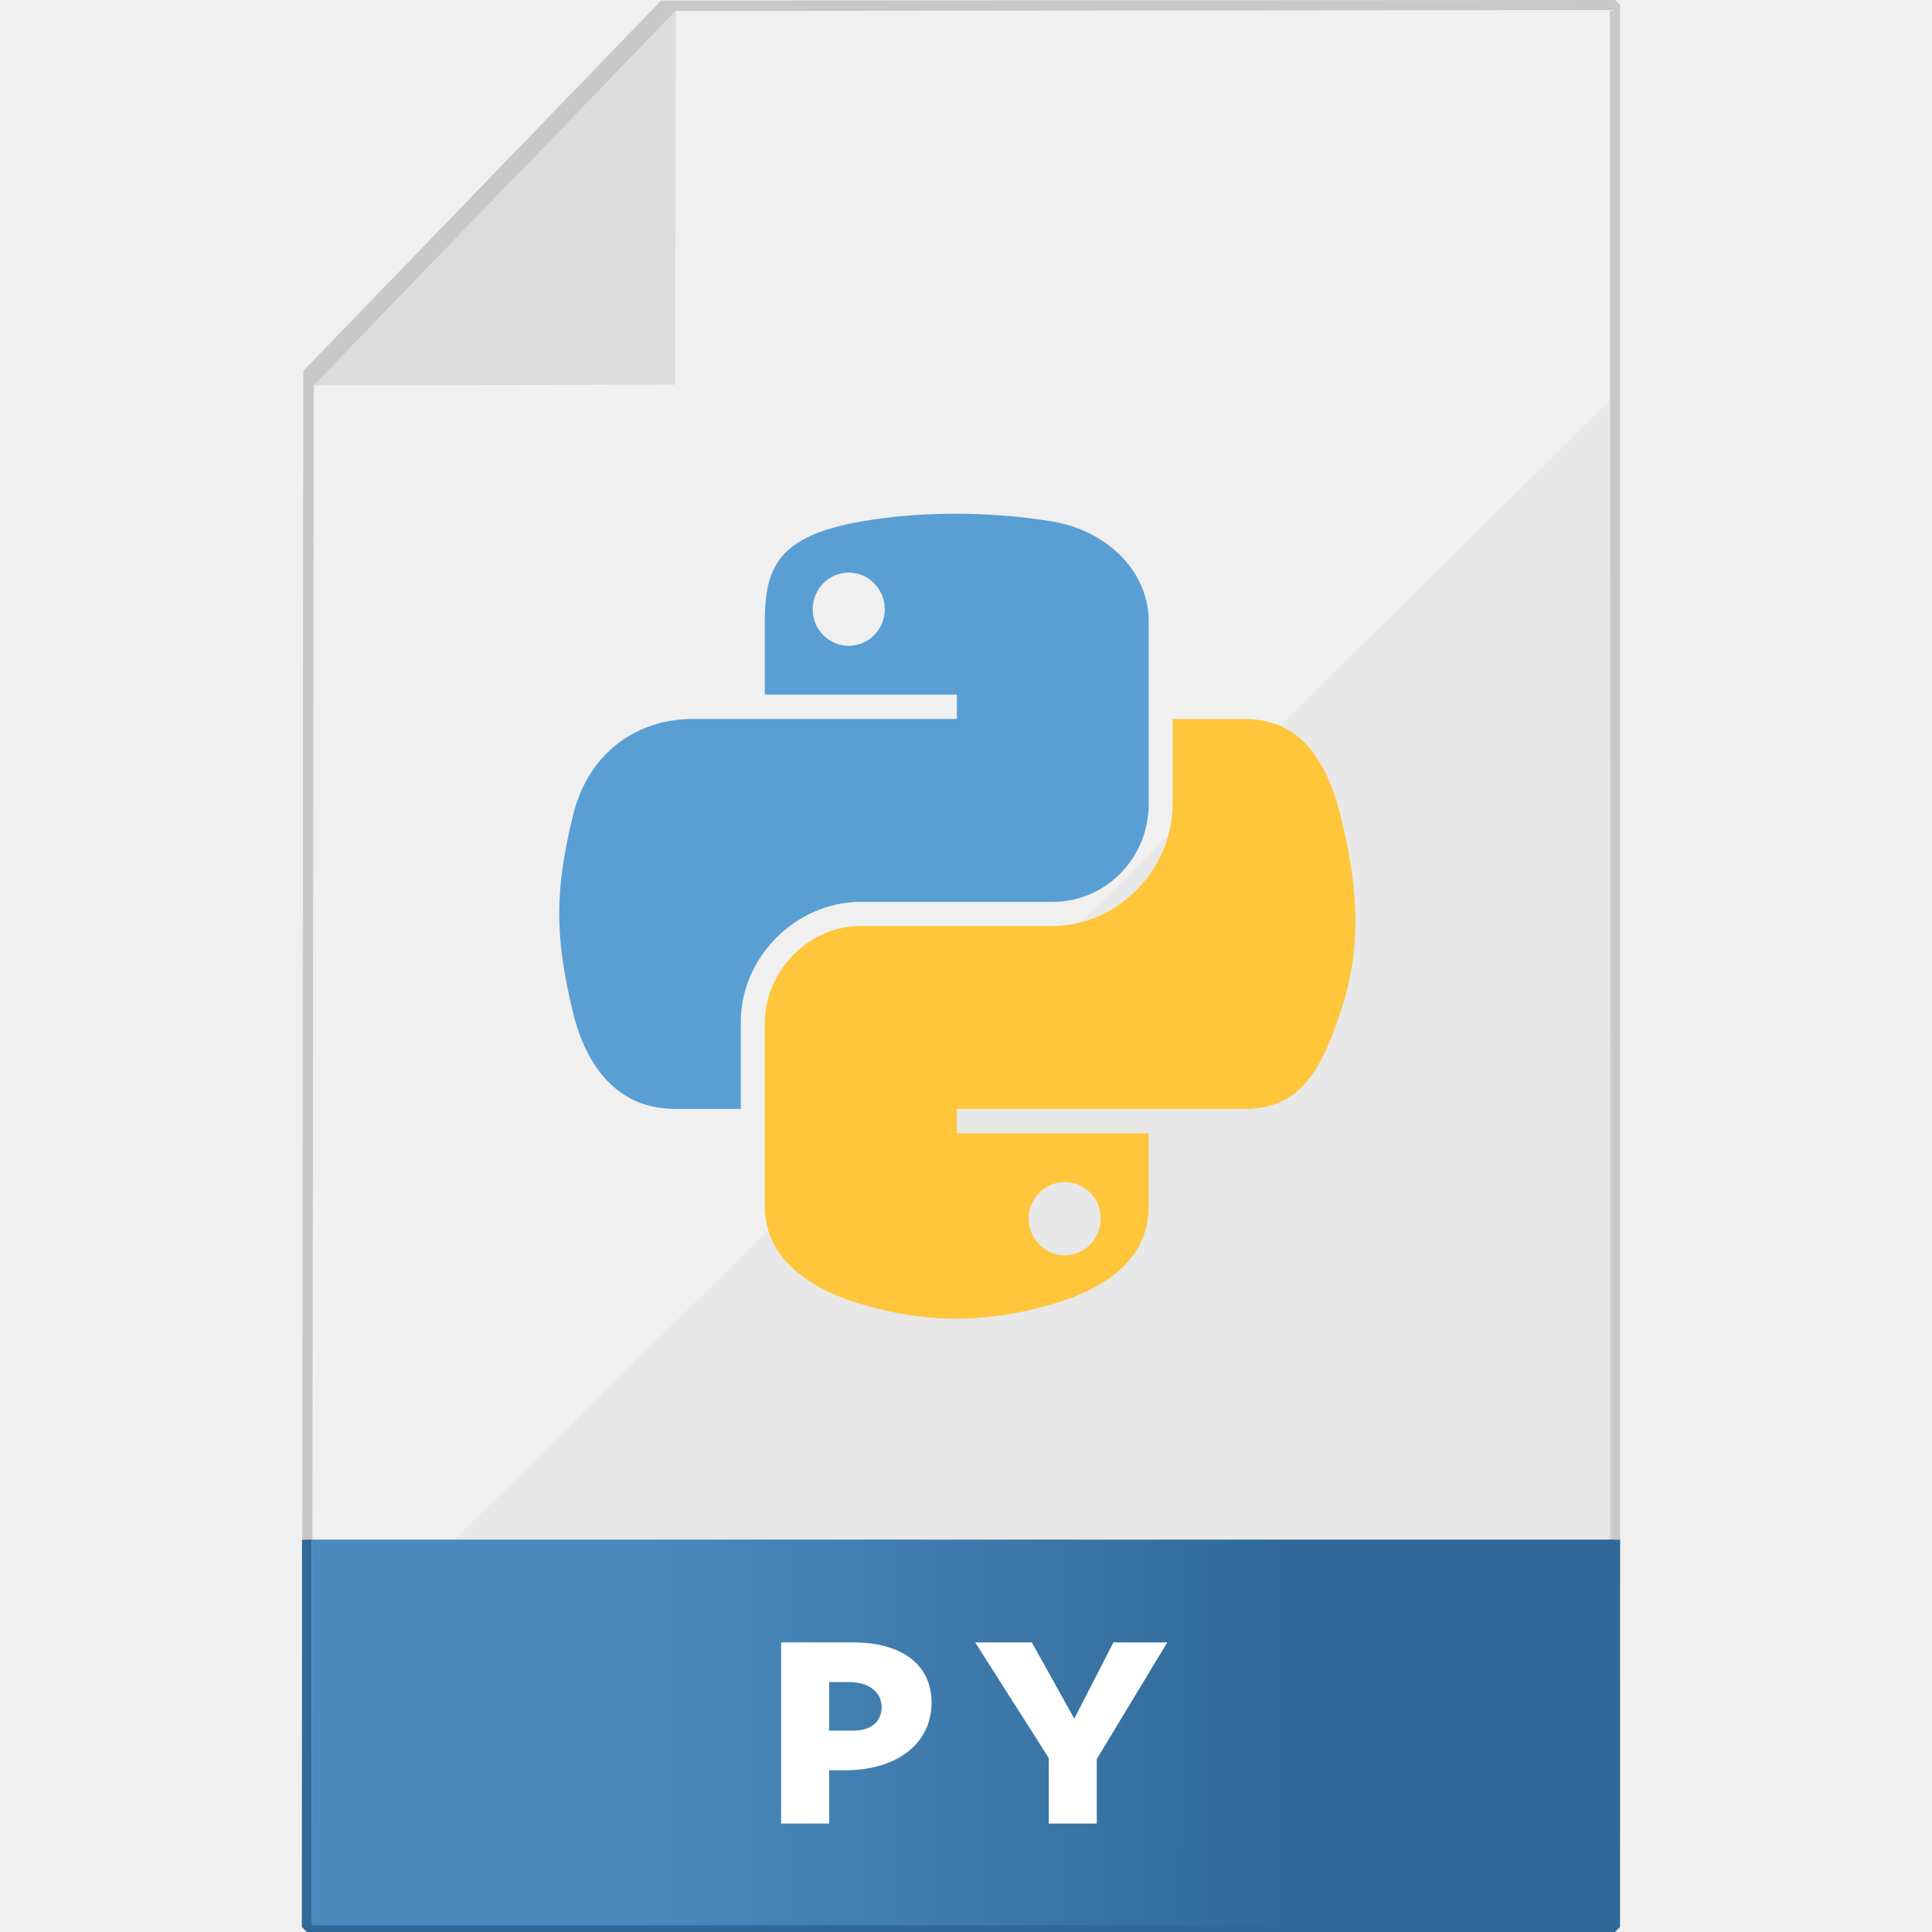
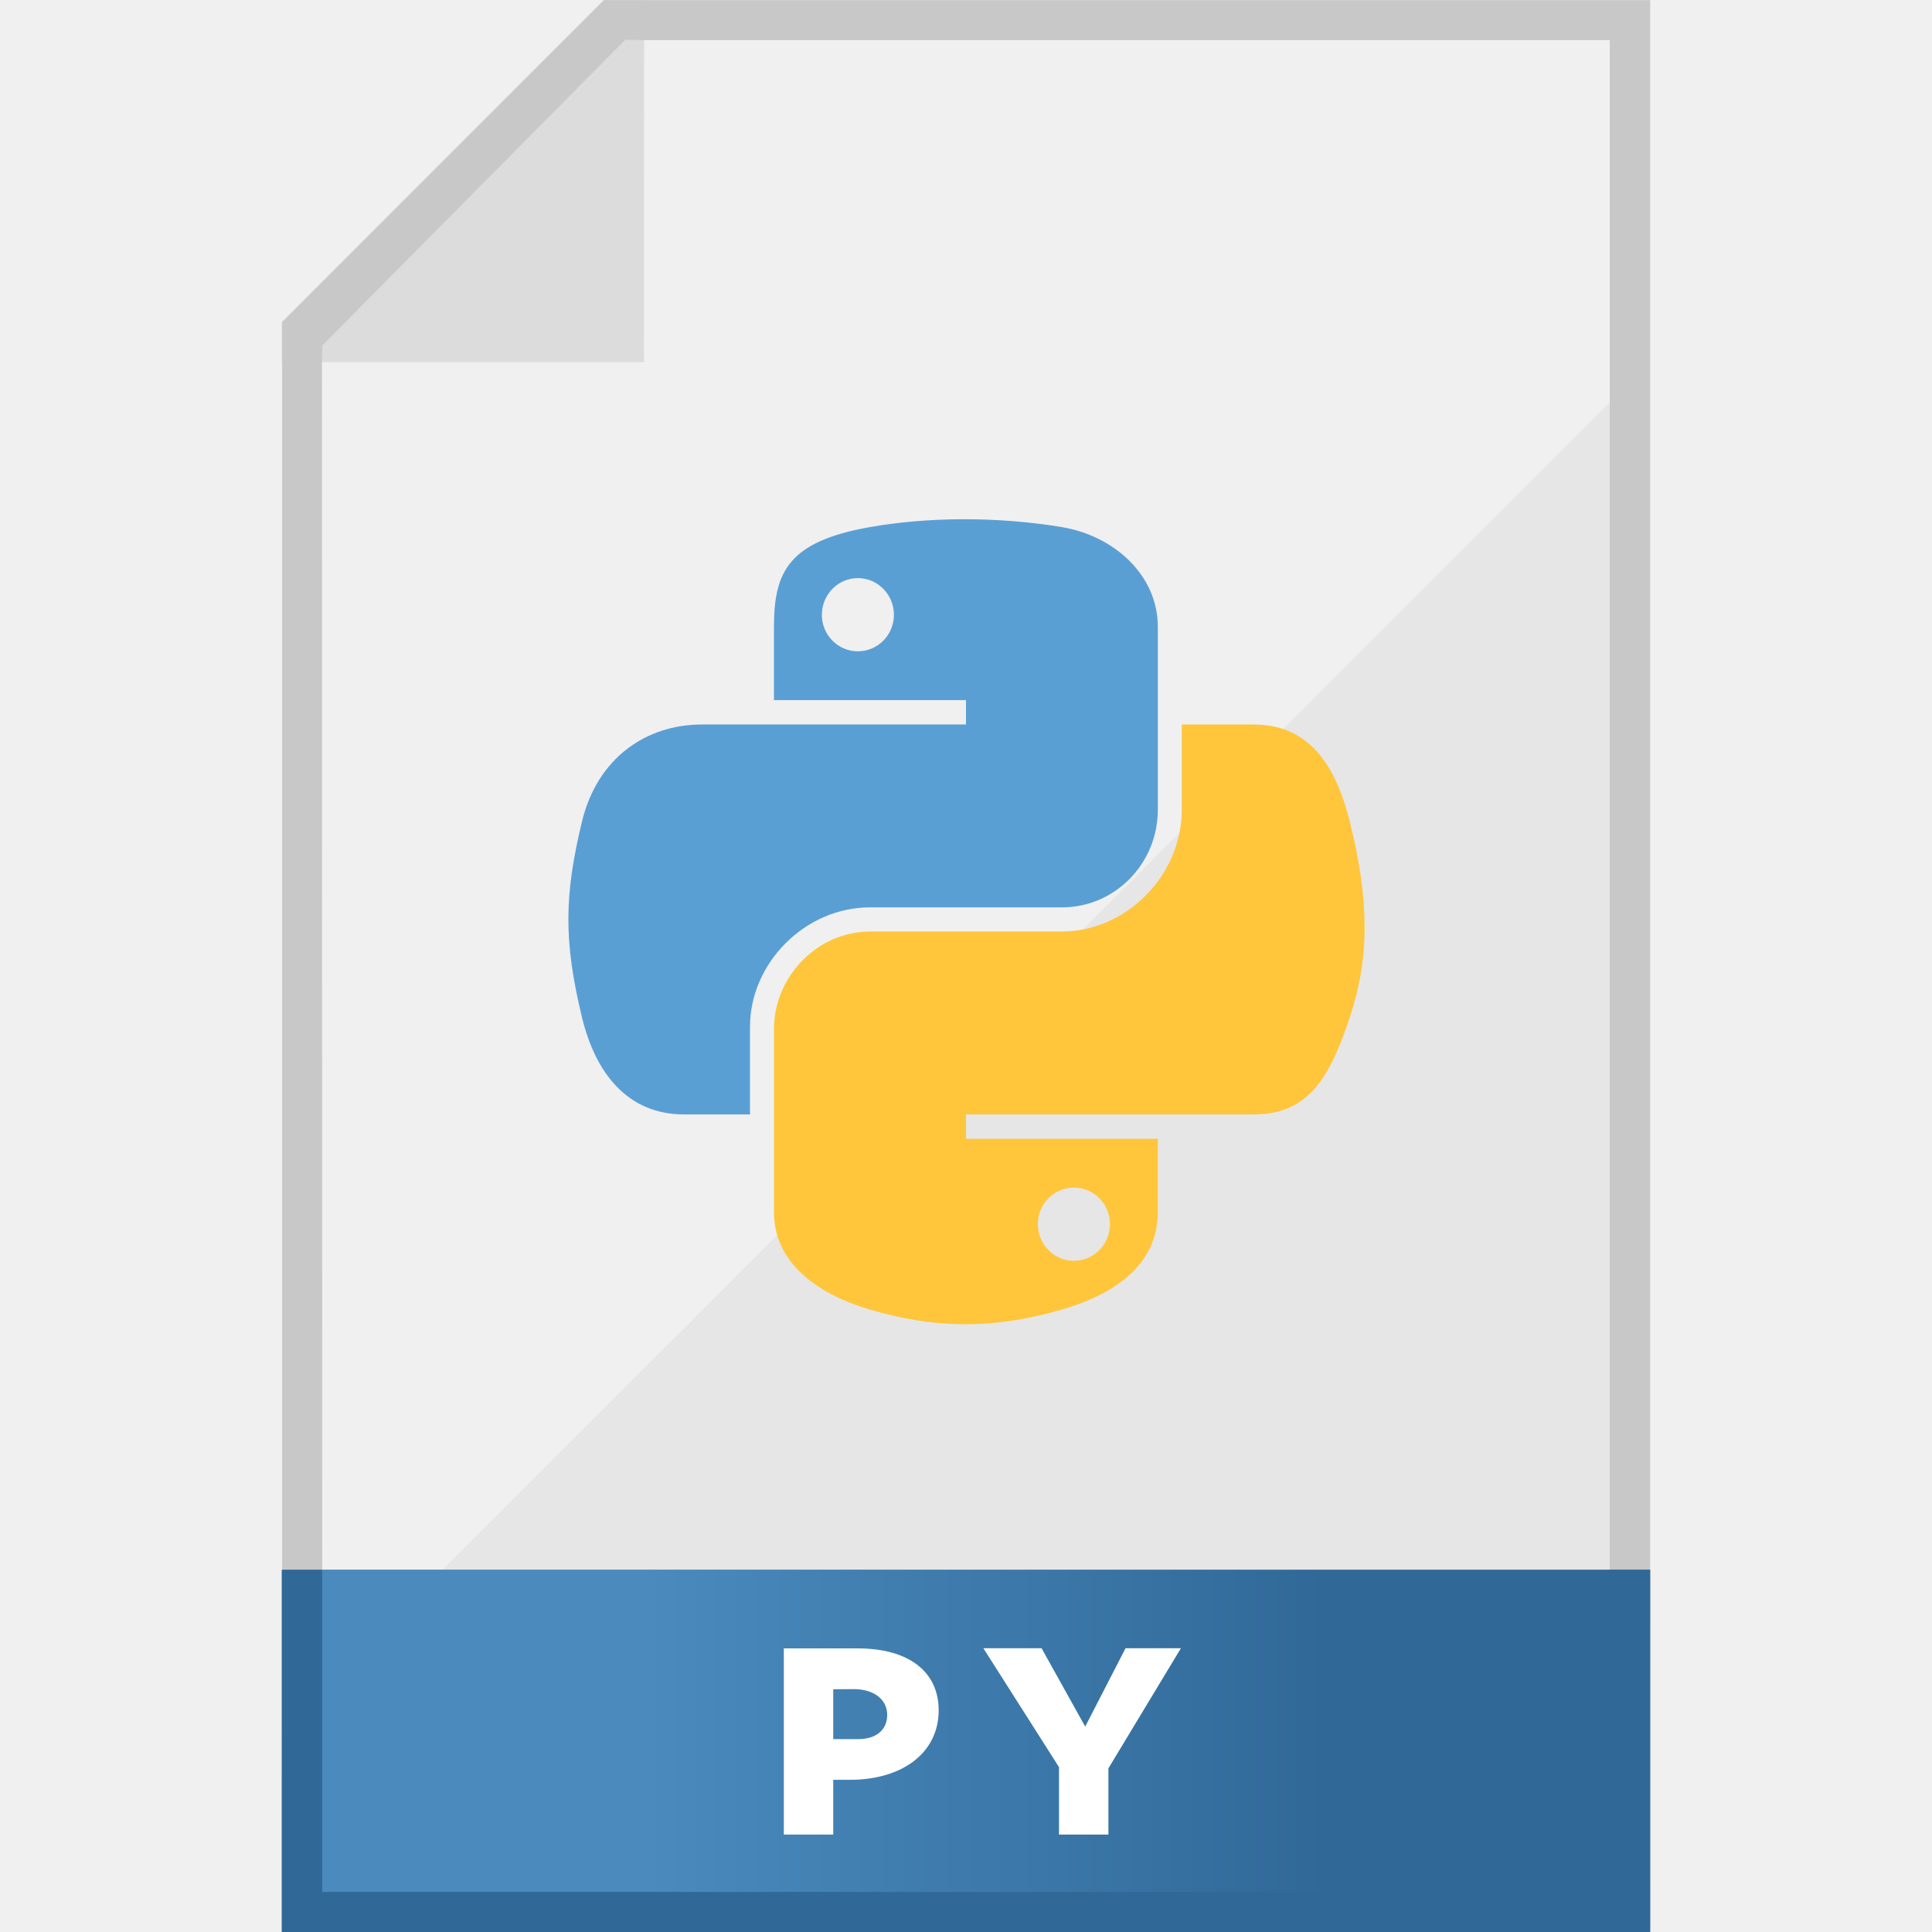
- <svg xmlns="http://www.w3.org/2000/svg" xmlns:xlink="http://www.w3.org/1999/xlink" width="192" height="192" viewBox="0 0 50.8 50.8" version="1.1" id="svg1420">
-   <defs id="defs1414">
-     <linearGradient id="linearGradient937">
-       <stop style="stop-color:#4a8abd;stop-opacity:1" offset="0" id="stop933" />
-       <stop style="stop-color:#306998;stop-opacity:1" offset="1" id="stop935" />
+ <svg xmlns="http://www.w3.org/2000/svg" xmlns:xlink="http://www.w3.org/1999/xlink" width="48" height="48" viewBox="0 0 12.7 12.7" version="1.1" id="svg8">
+   <defs id="defs2">
+     <linearGradient id="linearGradient919">
+       <stop style="stop-color:#4a8abd;stop-opacity:1" offset="0" id="stop915" />
+       <stop style="stop-color:#306998;stop-opacity:1" offset="1" id="stop917" />
    </linearGradient>
-     <linearGradient id="linearGradient2207">
-       <stop style="stop-color:#f24f47;stop-opacity:1" offset="0" id="stop2203" />
-       <stop style="stop-color:#dd2e25;stop-opacity:1" offset="1" id="stop2205" />
-     </linearGradient>
-     <linearGradient xlink:href="#linearGradient2207" id="linearGradient2209" x1="-7.884" y1="29.337" x2="26.257" y2="29.337" gradientUnits="userSpaceOnUse" />
-     <linearGradient xlink:href="#linearGradient2207" id="linearGradient2216" gradientUnits="userSpaceOnUse" x1="0.814" y1="28.632" x2="22.984" y2="28.021" gradientTransform="matrix(1.003558,0,0,1.008444,-0.01857073,-0.2052796)" />
-     <linearGradient xlink:href="#linearGradient2207" id="linearGradient2276" gradientUnits="userSpaceOnUse" gradientTransform="matrix(1.003499,0,0,1.008355,20.34638,18.33469)" x1="0.814" y1="28.632" x2="17.795" y2="28.647" />
-     <linearGradient xlink:href="#linearGradient937" id="linearGradient2590" gradientUnits="userSpaceOnUse" gradientTransform="matrix(1.003499,0,0,1.008355,20.34638,18.33469)" x1="0.814" y1="28.632" x2="17.795" y2="28.647" />
-     <linearGradient id="linearGradient4689">
-       <stop style="stop-color:#5a9fd4;stop-opacity:1;" offset="0" id="stop4691" />
-       <stop style="stop-color:#306998;stop-opacity:1;" offset="1" id="stop4693" />
-     </linearGradient>
-     <linearGradient id="linearGradient4671">
-       <stop style="stop-color:#ffd43b;stop-opacity:1;" offset="0" id="stop4673" />
-       <stop style="stop-color:#ffe873;stop-opacity:1" offset="1" id="stop4675" />
-     </linearGradient>
+     <linearGradient xlink:href="#linearGradient919" id="linearGradient921" x1="4.365" y1="10.98" x2="8.864" y2="10.98" gradientUnits="userSpaceOnUse" gradientTransform="translate(-0.00113736,-4.2278593e-4)" />
  </defs>
  <g id="layer1">
-     <g id="g2588" transform="matrix(0.9999928,0,0,1,-4.240346,-2.365782)" style="stroke-width:1">
-       <g id="g2573" style="stroke-width:1">
-         <path style="color:#000000;font-style:normal;font-variant:normal;font-weight:normal;font-stretch:normal;font-size:medium;line-height:normal;font-family:sans-serif;font-variant-ligatures:normal;font-variant-position:normal;font-variant-caps:normal;font-variant-numeric:normal;font-variant-alternates:normal;font-variant-east-asian:normal;font-feature-settings:normal;font-variation-settings:normal;text-indent:0;text-align:start;text-decoration:none;text-decoration-line:none;text-decoration-style:solid;text-decoration-color:#000000;letter-spacing:normal;word-spacing:normal;text-transform:none;writing-mode:lr-tb;direction:ltr;text-orientation:mixed;dominant-baseline:auto;baseline-shift:baseline;text-anchor:start;white-space:normal;shape-padding:0;shape-margin:0;inline-size:0;clip-rule:nonzero;display:inline;overflow:visible;visibility:visible;isolation:auto;mix-blend-mode:normal;color-interpolation:sRGB;color-interpolation-filters:linearRGB;solid-color:#000000;solid-opacity:1;vector-effect:none;fill:#f0f0f0;fill-opacity:1;fill-rule:nonzero;stroke:none;stroke-width:0.265;stroke-linecap:round;stroke-linejoin:bevel;stroke-miterlimit:4;stroke-dasharray:none;stroke-dashoffset:0;stroke-opacity:1;color-rendering:auto;image-rendering:auto;shape-rendering:auto;text-rendering:auto;enable-background:accumulate;stop-color:#000000" d="m 21.625,2.379 v 0 L 46.573,2.366 V 52.902 H 12.178 l 0.038,-40.784 z" id="path2085" />
-         <path style="color:#000000;font-style:normal;font-variant:normal;font-weight:normal;font-stretch:normal;font-size:medium;line-height:normal;font-family:sans-serif;font-variant-ligatures:normal;font-variant-position:normal;font-variant-caps:normal;font-variant-numeric:normal;font-variant-alternates:normal;font-variant-east-asian:normal;font-feature-settings:normal;font-variation-settings:normal;text-indent:0;text-align:start;text-decoration:none;text-decoration-line:none;text-decoration-style:solid;text-decoration-color:#000000;letter-spacing:normal;word-spacing:normal;text-transform:none;writing-mode:lr-tb;direction:ltr;text-orientation:mixed;dominant-baseline:auto;baseline-shift:baseline;text-anchor:start;white-space:normal;shape-padding:0;shape-margin:0;inline-size:0;clip-rule:nonzero;display:inline;overflow:visible;visibility:visible;isolation:auto;mix-blend-mode:normal;color-interpolation:sRGB;color-interpolation-filters:linearRGB;solid-color:#000000;solid-opacity:1;vector-effect:none;fill:#c7c7c7;fill-opacity:0.969;fill-rule:nonzero;stroke:none;stroke-width:1;stroke-linecap:round;stroke-linejoin:bevel;stroke-miterlimit:4;stroke-dasharray:none;stroke-dashoffset:0;stroke-opacity:1;color-rendering:auto;image-rendering:auto;shape-rendering:auto;text-rendering:auto;enable-background:accumulate;stop-color:#000000" d="m 21.625,2.379 -9.41,9.74 v 0 l -0.037,40.917 0.132,0.131 H 46.705 L 46.838,53.035 V 2.499 L 46.705,2.366 Z m 0.388,0.273 v 0 L 46.573,2.63 V 52.902 H 12.444 l 0.047,-40.401 z" id="path2087" />
-         <g id="path2145" style="opacity:1;stroke-width:1" transform="translate(-0.3340042,-0.6357305)">
-           <path style="color:#000000;font-style:normal;font-variant:normal;font-weight:normal;font-stretch:normal;font-size:medium;line-height:normal;font-family:sans-serif;font-variant-ligatures:normal;font-variant-position:normal;font-variant-caps:normal;font-variant-numeric:normal;font-variant-alternates:normal;font-variant-east-asian:normal;font-feature-settings:normal;font-variation-settings:normal;text-indent:0;text-align:start;text-decoration:none;text-decoration-line:none;text-decoration-style:solid;text-decoration-color:#000000;letter-spacing:normal;word-spacing:normal;text-transform:none;writing-mode:lr-tb;direction:ltr;text-orientation:mixed;dominant-baseline:auto;baseline-shift:baseline;text-anchor:start;white-space:normal;shape-padding:0;shape-margin:0;inline-size:0;clip-rule:nonzero;display:inline;overflow:visible;visibility:visible;isolation:auto;mix-blend-mode:normal;color-interpolation:sRGB;color-interpolation-filters:linearRGB;solid-color:#000000;solid-opacity:1;vector-effect:none;fill:#dcdcdc;fill-opacity:1;fill-rule:nonzero;stroke:none;stroke-width:0.265;stroke-linecap:round;stroke-linejoin:bevel;stroke-miterlimit:4;stroke-dasharray:none;stroke-dashoffset:0;stroke-opacity:0.969;color-rendering:auto;image-rendering:auto;shape-rendering:auto;text-rendering:auto;enable-background:accumulate;stop-color:#000000;stop-opacity:1" d="m 22.33,13.112 -9.505,0.025 9.523,-9.849 z" id="path2150" />
+     <g id="g913" transform="matrix(0.9997433,0,0,0.9999257,4.7540213e-4,0)" style="stroke-width:1">
+       <g id="g883" transform="matrix(0.9999277,0,0,1,0.2646977,0)" style="stroke-width:1">
+         <g id="g875" style="stroke-width:1">
+           <g id="rect837" style="opacity:1;stroke-width:1">
+             <path style="color:#000000;font-style:normal;font-variant:normal;font-weight:normal;font-stretch:normal;font-size:medium;line-height:normal;font-family:sans-serif;font-variant-ligatures:normal;font-variant-position:normal;font-variant-caps:normal;font-variant-numeric:normal;font-variant-alternates:normal;font-variant-east-asian:normal;font-feature-settings:normal;font-variation-settings:normal;text-indent:0;text-align:start;text-decoration:none;text-decoration-line:none;text-decoration-style:solid;text-decoration-color:#000000;letter-spacing:normal;word-spacing:normal;text-transform:none;writing-mode:lr-tb;direction:ltr;text-orientation:mixed;dominant-baseline:auto;baseline-shift:baseline;text-anchor:start;white-space:normal;shape-padding:0;shape-margin:0;inline-size:0;clip-rule:nonzero;display:inline;overflow:visible;visibility:visible;isolation:auto;mix-blend-mode:normal;color-interpolation:sRGB;color-interpolation-filters:linearRGB;solid-color:#000000;solid-opacity:1;vector-effect:none;fill:#f0f0f0;fill-opacity:1;fill-rule:nonzero;stroke:none;stroke-width:0.265;stroke-linecap:round;stroke-linejoin:miter;stroke-miterlimit:4;stroke-dasharray:none;stroke-dashoffset:0;stroke-opacity:1;color-rendering:auto;image-rendering:auto;shape-rendering:auto;text-rendering:auto;enable-background:accumulate;stop-color:#000000;stop-opacity:1" d="m 3.969,0 h 4.829e-4 6.614 V 12.7 H 1.587 V 2.381 Z" id="path849" />
+           </g>
+           <path id="path843" style="fill:#dcdcdc;fill-opacity:1;stroke:none;stroke-width:0.053;stroke-linecap:round;stroke-linejoin:miter;stroke-miterlimit:4;stroke-dasharray:none" d="m 3.969,2.381 -2.382,7.92e-5 V 2.117 L 3.705,0 h 0.265 z" />
+           <path id="path853" style="opacity:0.5;fill:#dcdcdc;fill-opacity:1;stroke:none;stroke-width:0.053;stroke-linecap:round;stroke-linejoin:miter;stroke-miterlimit:4;stroke-dasharray:none" d="M 10.585,12.701 H 1.588 V 11.378 L 10.585,2.381 Z" />
+           <path style="color:#000000;font-style:normal;font-variant:normal;font-weight:normal;font-stretch:normal;font-size:medium;line-height:normal;font-family:sans-serif;font-variant-ligatures:normal;font-variant-position:normal;font-variant-caps:normal;font-variant-numeric:normal;font-variant-alternates:normal;font-variant-east-asian:normal;font-feature-settings:normal;font-variation-settings:normal;text-indent:0;text-align:start;text-decoration:none;text-decoration-line:none;text-decoration-style:solid;text-decoration-color:#000000;letter-spacing:normal;word-spacing:normal;text-transform:none;writing-mode:lr-tb;direction:ltr;text-orientation:mixed;dominant-baseline:auto;baseline-shift:baseline;text-anchor:start;white-space:normal;shape-padding:0;shape-margin:0;inline-size:0;clip-rule:nonzero;display:inline;overflow:visible;visibility:visible;isolation:auto;mix-blend-mode:normal;color-interpolation:sRGB;color-interpolation-filters:linearRGB;solid-color:#000000;solid-opacity:1;vector-effect:none;fill:#c8c8c8;fill-opacity:1;fill-rule:nonzero;stroke:none;stroke-width:1;stroke-linecap:round;stroke-linejoin:miter;stroke-miterlimit:4;stroke-dasharray:none;stroke-dashoffset:0;stroke-opacity:1;color-rendering:auto;image-rendering:auto;shape-rendering:auto;text-rendering:auto;enable-background:accumulate;stop-color:#000000" d="M 3.706,9.2227376e-4 1.59,2.118 v 0 L 1.59,12.7 H 10.586 V 9.2227376e-4 Z M 3.847,0.261 l 0.122,0.003 6.351,-8.81e-6 V 12.436 H 1.854 l -0.002,-10.055 0.002,-0.11 z" id="path851" />
        </g>
      </g>
-       <path id="path2246" style="opacity:0.4;fill:#dcdcdc;fill-opacity:1;stroke:none;stroke-width:1.058;stroke-linecap:round;stroke-linejoin:bevel;stroke-miterlimit:4;stroke-dasharray:none;stroke-opacity:0.969" d="M 46.655,42.849 16.008,43.03 46.6,12.864 Z" />
-       <g id="g2490" style="stroke-width:1">
-         <g id="rect2154" style="opacity:1;stroke-width:1;stroke-miterlimit:4;stroke-dasharray:none" transform="matrix(0.999941,0,0,0.9999113,20.32544,18.53992)">
-           <path style="color:#000000;font-style:normal;font-variant:normal;font-weight:normal;font-stretch:normal;font-size:medium;line-height:normal;font-family:sans-serif;font-variant-ligatures:normal;font-variant-position:normal;font-variant-caps:normal;font-variant-numeric:normal;font-variant-alternates:normal;font-variant-east-asian:normal;font-feature-settings:normal;font-variation-settings:normal;text-indent:0;text-align:start;text-decoration:none;text-decoration-line:none;text-decoration-style:solid;text-decoration-color:#000000;letter-spacing:normal;word-spacing:normal;text-transform:none;writing-mode:lr-tb;direction:ltr;text-orientation:mixed;dominant-baseline:auto;baseline-shift:baseline;text-anchor:start;white-space:normal;shape-padding:0;shape-margin:0;inline-size:0;clip-rule:nonzero;display:inline;overflow:visible;visibility:visible;isolation:auto;mix-blend-mode:normal;color-interpolation:sRGB;color-interpolation-filters:linearRGB;solid-color:#000000;solid-opacity:1;vector-effect:none;fill:#306998;fill-opacity:1;fill-rule:nonzero;stroke:none;stroke-width:1;stroke-linecap:round;stroke-linejoin:bevel;stroke-miterlimit:4;stroke-dasharray:none;stroke-dashoffset:0;stroke-opacity:1;color-rendering:auto;image-rendering:auto;shape-rendering:auto;text-rendering:auto;enable-background:accumulate;stop-color:#000000" d="m -7.891,24.309 -0.253,0.008 -0.003,10.179 0.133,0.133 H 26.38 l 0.133,-0.133 0.002,-10.181 v 0 z m 0,0 34.14,0.002 -6.58e-4,10.054 H -7.882 Z" id="path2161" />
-         </g>
-         <path style="color:#000000;font-style:normal;font-variant:normal;font-weight:normal;font-stretch:normal;font-size:medium;line-height:normal;font-family:sans-serif;font-variant-ligatures:normal;font-variant-position:normal;font-variant-caps:normal;font-variant-numeric:normal;font-variant-alternates:normal;font-variant-east-asian:normal;font-feature-settings:normal;font-variation-settings:normal;text-indent:0;text-align:start;text-decoration:none;text-decoration-line:none;text-decoration-style:solid;text-decoration-color:#000000;letter-spacing:normal;word-spacing:normal;text-transform:none;writing-mode:lr-tb;direction:ltr;text-orientation:mixed;dominant-baseline:auto;baseline-shift:baseline;text-anchor:start;white-space:normal;shape-padding:0;shape-margin:0;inline-size:0;clip-rule:nonzero;display:inline;overflow:visible;visibility:visible;isolation:auto;mix-blend-mode:normal;color-interpolation:sRGB;color-interpolation-filters:linearRGB;solid-color:#000000;solid-opacity:1;vector-effect:none;fill:url(#linearGradient2590);fill-opacity:1;fill-rule:nonzero;stroke:none;stroke-width:1;stroke-linecap:round;stroke-linejoin:bevel;stroke-miterlimit:4;stroke-dasharray:none;stroke-dashoffset:0;stroke-opacity:1;color-rendering:auto;image-rendering:auto;shape-rendering:auto;text-rendering:auto;enable-background:accumulate;stop-color:#000000" d="m 12.435,42.847 34.26,0.002 -6.6e-4,10.138 H 12.444 Z" id="path2159" />
+       <g id="rect862" style="opacity:1;stroke-width:1" transform="translate(-0.1302431,0.3982091)">
+         <path style="color:#000000;font-style:normal;font-variant:normal;font-weight:normal;font-stretch:normal;font-size:medium;line-height:normal;font-family:sans-serif;font-variant-ligatures:normal;font-variant-position:normal;font-variant-caps:normal;font-variant-numeric:normal;font-variant-alternates:normal;font-variant-east-asian:normal;font-feature-settings:normal;font-variation-settings:normal;text-indent:0;text-align:start;text-decoration:none;text-decoration-line:none;text-decoration-style:solid;text-decoration-color:#000000;letter-spacing:normal;word-spacing:normal;text-transform:none;writing-mode:lr-tb;direction:ltr;text-orientation:mixed;dominant-baseline:auto;baseline-shift:baseline;text-anchor:start;white-space:normal;shape-padding:0;shape-margin:0;inline-size:0;clip-rule:nonzero;display:inline;overflow:visible;visibility:visible;isolation:auto;mix-blend-mode:normal;color-interpolation:sRGB;color-interpolation-filters:linearRGB;solid-color:#000000;solid-opacity:1;vector-effect:none;fill:url(#linearGradient921);fill-opacity:1;fill-rule:nonzero;stroke:none;stroke-width:0.265;stroke-linecap:round;stroke-linejoin:miter;stroke-miterlimit:4;stroke-dasharray:none;stroke-dashoffset:0;stroke-opacity:1;color-rendering:auto;image-rendering:auto;shape-rendering:auto;text-rendering:auto;enable-background:accumulate;stop-color:#000000;stop-opacity:1" d="m 1.982,9.921 h 8.997 l -1.3e-4,2.38 -8.997,0.001 z" id="path867" />
+         <path style="color:#000000;font-style:normal;font-variant:normal;font-weight:normal;font-stretch:normal;font-size:medium;line-height:normal;font-family:sans-serif;font-variant-ligatures:normal;font-variant-position:normal;font-variant-caps:normal;font-variant-numeric:normal;font-variant-alternates:normal;font-variant-east-asian:normal;font-feature-settings:normal;font-variation-settings:normal;text-indent:0;text-align:start;text-decoration:none;text-decoration-line:none;text-decoration-style:solid;text-decoration-color:#000000;letter-spacing:normal;word-spacing:normal;text-transform:none;writing-mode:lr-tb;direction:ltr;text-orientation:mixed;dominant-baseline:auto;baseline-shift:baseline;text-anchor:start;white-space:normal;shape-padding:0;shape-margin:0;inline-size:0;clip-rule:nonzero;display:inline;overflow:visible;visibility:visible;isolation:auto;mix-blend-mode:normal;color-interpolation:sRGB;color-interpolation-filters:linearRGB;solid-color:#000000;solid-opacity:1;vector-effect:none;fill:#306998;fill-opacity:1;fill-rule:nonzero;stroke:none;stroke-width:1;stroke-linecap:round;stroke-linejoin:miter;stroke-miterlimit:4;stroke-dasharray:none;stroke-dashoffset:0;stroke-opacity:1;color-rendering:auto;image-rendering:auto;shape-rendering:auto;text-rendering:auto;enable-background:accumulate;stop-color:#000000;stop-opacity:1" d="m 1.984,9.922 v 0.133 2.248 h 8.996 V 9.922 Z m 0.264,-9.113e-4 h 8.467 l 1.3e-4,2.118 H 2.248 Z" id="path869" />
      </g>
-       <g aria-label=".P Y" transform="matrix(1.031311,0,0,0.9696399,-1.058341,0)" id="text2959" style="font-style:normal;font-weight:normal;font-size:28.309px;line-height:1.25;font-family:sans-serif;fill:#000000;fill-opacity:1;stroke:none;stroke-width:0.265">
-         <path d="m 25.054,51.889 h 1.224 v -1.444 h 0.403 c 1.331,0 2.208,-0.729 2.208,-1.833 0,-1.026 -0.75,-1.635 -2.003,-1.635 H 25.054 Z m 1.734,-3.836 c 0.495,0 0.828,0.269 0.828,0.679 0,0.396 -0.276,0.637 -0.715,0.637 h -0.623 v -1.316 z" style="font-style:normal;font-variant:normal;font-weight:800;font-stretch:normal;font-size:7.077px;font-family:Cantarell;-inkscape-font-specification:'Cantarell Ultra-Bold';fill:#ffffff;stroke-width:0.265" id="path941" />
-         <path d="m 31.877,51.889 h 1.224 v -1.748 l 1.798,-3.164 h -1.373 l -0.998,2.067 -1.083,-2.067 H 30.001 l 1.875,3.135 z" style="font-style:normal;font-variant:normal;font-weight:800;font-stretch:normal;font-size:7.077px;font-family:Cantarell;-inkscape-font-specification:'Cantarell Ultra-Bold';fill:#ffffff;stroke-width:0.265" id="path943" />
-       </g>
-       <g id="g871" transform="matrix(0.1883353,0,0,0.188334,17.89181,14.6686)" style="stroke-width:1.405">
-         <path style="fill:#5a9fd4;fill-opacity:1;stroke-width:1.405" d="m 60.51,6.398 c -4.584,0.021 -8.961,0.412 -12.812,1.094 C 36.351,9.496 34.291,13.692 34.291,21.429 v 10.219 h 26.812 v 3.406 h -26.812 -10.062 c -7.792,0 -14.616,4.684 -16.75,13.594 -2.462,10.213 -2.571,16.586 0,27.25 1.906,7.938 6.458,13.594 14.25,13.594 h 9.219 v -12.25 c 0,-8.85 7.657,-16.656 16.75,-16.656 h 26.781 c 7.455,0 13.406,-6.138 13.406,-13.625 v -25.531 c 0,-7.266 -6.13,-12.725 -13.406,-13.938 -4.606,-0.767 -9.385,-1.115 -13.969,-1.094 z m -14.5,8.219 c 2.77,0 5.031,2.299 5.031,5.125 -2e-6,2.816 -2.262,5.094 -5.031,5.094 -2.779,-1e-6 -5.031,-2.277 -5.031,-5.094 -1e-6,-2.826 2.252,-5.125 5.031,-5.125 z" id="path1948" />
-         <path style="fill:#ffc63b;fill-opacity:1;stroke-width:1.405" d="m 91.229,35.054 v 11.906 c 0,9.231 -7.826,17 -16.75,17 h -26.781 c -7.336,0 -13.406,6.278 -13.406,13.625 v 25.531 c 0,7.266 6.319,11.54 13.406,13.625 8.487,2.496 16.626,2.947 26.781,0 6.75,-1.954 13.406,-5.888 13.406,-13.625 V 92.898 h -26.781 v -3.406 h 26.781 13.406 c 7.792,0 10.696,-5.435 13.406,-13.594 2.799,-8.399 2.68,-16.476 0,-27.25 -1.926,-7.757 -5.604,-13.594 -13.406,-13.594 z m -15.062,64.656 c 2.779,3e-6 5.031,2.277 5.031,5.094 -2e-6,2.826 -2.252,5.125 -5.031,5.125 -2.77,0 -5.031,-2.299 -5.031,-5.125 2e-6,-2.816 2.262,-5.094 5.031,-5.094 z" id="path1950" />
-       </g>
+     </g>
+     <g aria-label="P Y" transform="scale(1.031307,0.9696434)" id="text2959" style="font-style:normal;font-weight:normal;font-size:7.278px;line-height:1.25;font-family:sans-serif;fill:#000000;fill-opacity:1;stroke:none;stroke-width:0.265">
+       <path d="m 4.996,12.437 h 0.315 v -0.371 h 0.104 c 0.342,0 0.568,-0.187 0.568,-0.471 0,-0.264 -0.193,-0.42 -0.515,-0.42 H 4.996 Z m 0.446,-0.986 c 0.127,0 0.213,0.069 0.213,0.175 0,0.102 -0.071,0.164 -0.184,0.164 H 5.311 v -0.338 z" style="font-style:normal;font-variant:normal;font-weight:800;font-stretch:normal;font-size:1.82px;font-family:Cantarell;-inkscape-font-specification:'Cantarell Ultra-Bold';fill:#ffffff;stroke-width:0.265" id="path892" />
+       <path d="M 6.75,12.437 H 7.065 V 11.988 L 7.527,11.174 H 7.174 l -0.257,0.531 -0.278,-0.531 h -0.371 l 0.482,0.806 z" style="font-style:normal;font-variant:normal;font-weight:800;font-stretch:normal;font-size:1.82px;font-family:Cantarell;-inkscape-font-specification:'Cantarell Ultra-Bold';fill:#ffffff;stroke-width:0.265" id="path894" />
+     </g>
+     <g id="g875-6" transform="matrix(0.04708349,0,0,0.04708349,3.473015,3.112025)" style="stroke-width:5.619">
+       <path style="fill:#5a9fd4;fill-opacity:1;stroke-width:5.619" d="m 60.51,6.398 c -4.584,0.021 -8.961,0.412 -12.812,1.094 C 36.351,9.496 34.291,13.692 34.291,21.429 v 10.219 h 26.812 v 3.406 h -26.812 -10.062 c -7.792,0 -14.616,4.684 -16.75,13.594 -2.462,10.213 -2.571,16.586 0,27.25 1.906,7.938 6.458,13.594 14.25,13.594 h 9.219 v -12.25 c 0,-8.85 7.657,-16.656 16.75,-16.656 h 26.781 c 7.455,0 13.406,-6.138 13.406,-13.625 v -25.531 c 0,-7.266 -6.13,-12.725 -13.406,-13.938 -4.606,-0.767 -9.385,-1.115 -13.969,-1.094 z m -14.5,8.219 c 2.77,0 5.031,2.299 5.031,5.125 -2e-6,2.816 -2.262,5.094 -5.031,5.094 -2.779,-1e-6 -5.031,-2.277 -5.031,-5.094 -1e-6,-2.826 2.252,-5.125 5.031,-5.125 z" id="path1948" />
+       <path style="fill:#ffc63b;fill-opacity:1;stroke-width:5.619" d="m 91.229,35.054 v 11.906 c 0,9.231 -7.826,17 -16.75,17 h -26.781 c -7.336,0 -13.406,6.278 -13.406,13.625 v 25.531 c 0,7.266 6.319,11.54 13.406,13.625 8.487,2.496 16.626,2.947 26.781,0 6.75,-1.954 13.406,-5.888 13.406,-13.625 V 92.898 h -26.781 v -3.406 h 26.781 13.406 c 7.792,0 10.696,-5.435 13.406,-13.594 2.799,-8.399 2.68,-16.476 0,-27.25 -1.926,-7.757 -5.604,-13.594 -13.406,-13.594 z m -15.062,64.656 c 2.779,3e-6 5.031,2.277 5.031,5.094 -2e-6,2.826 -2.252,5.125 -5.031,5.125 -2.77,0 -5.031,-2.299 -5.031,-5.125 2e-6,-2.816 2.262,-5.094 5.031,-5.094 z" id="path1950" />
    </g>
  </g>
</svg>
